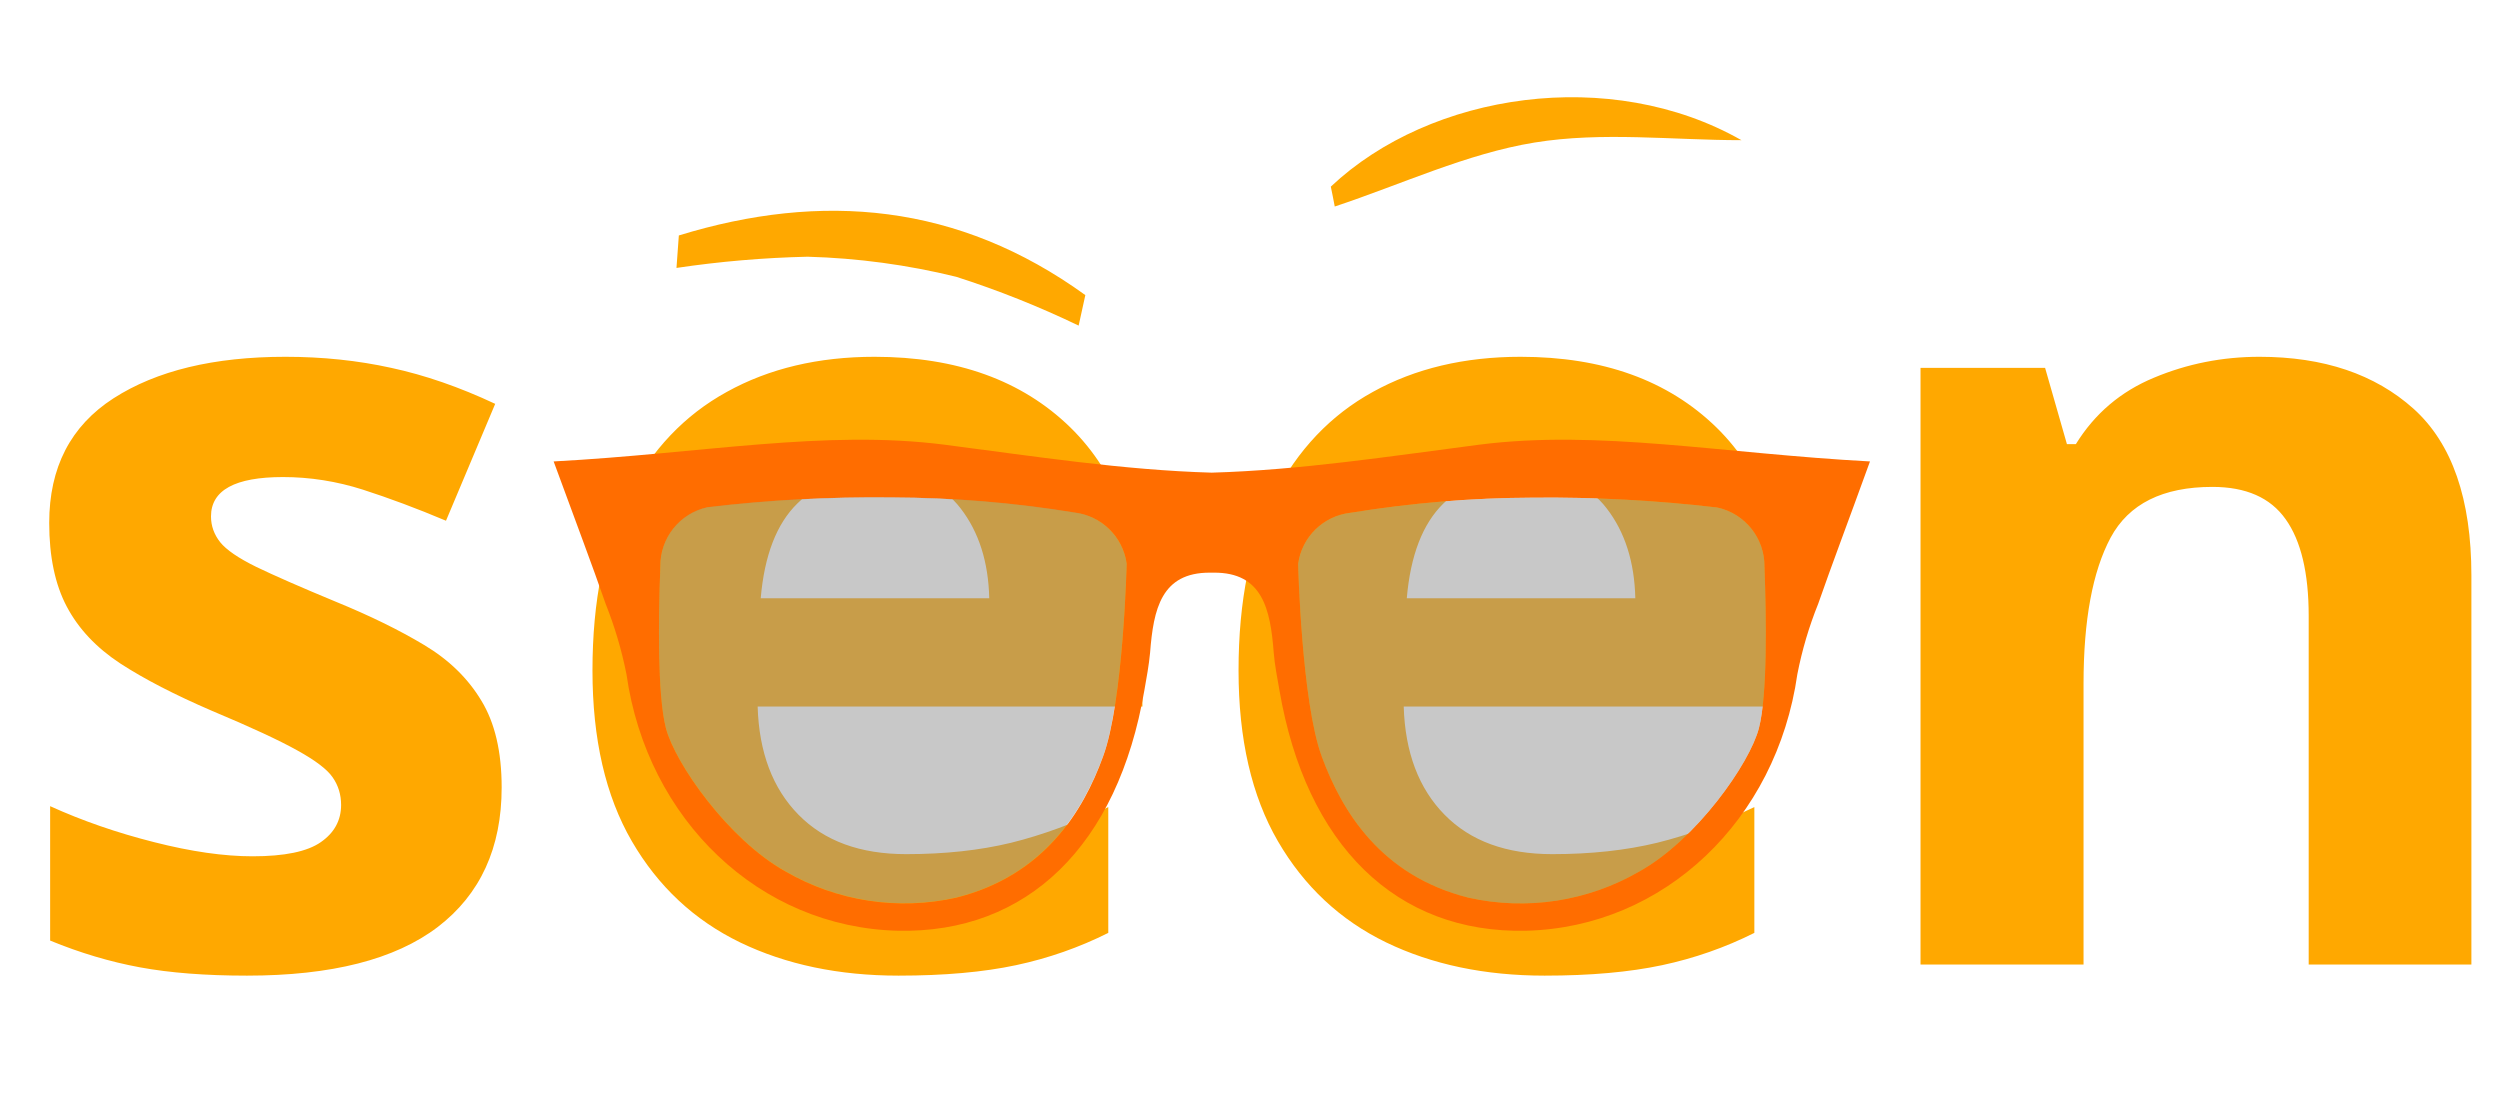
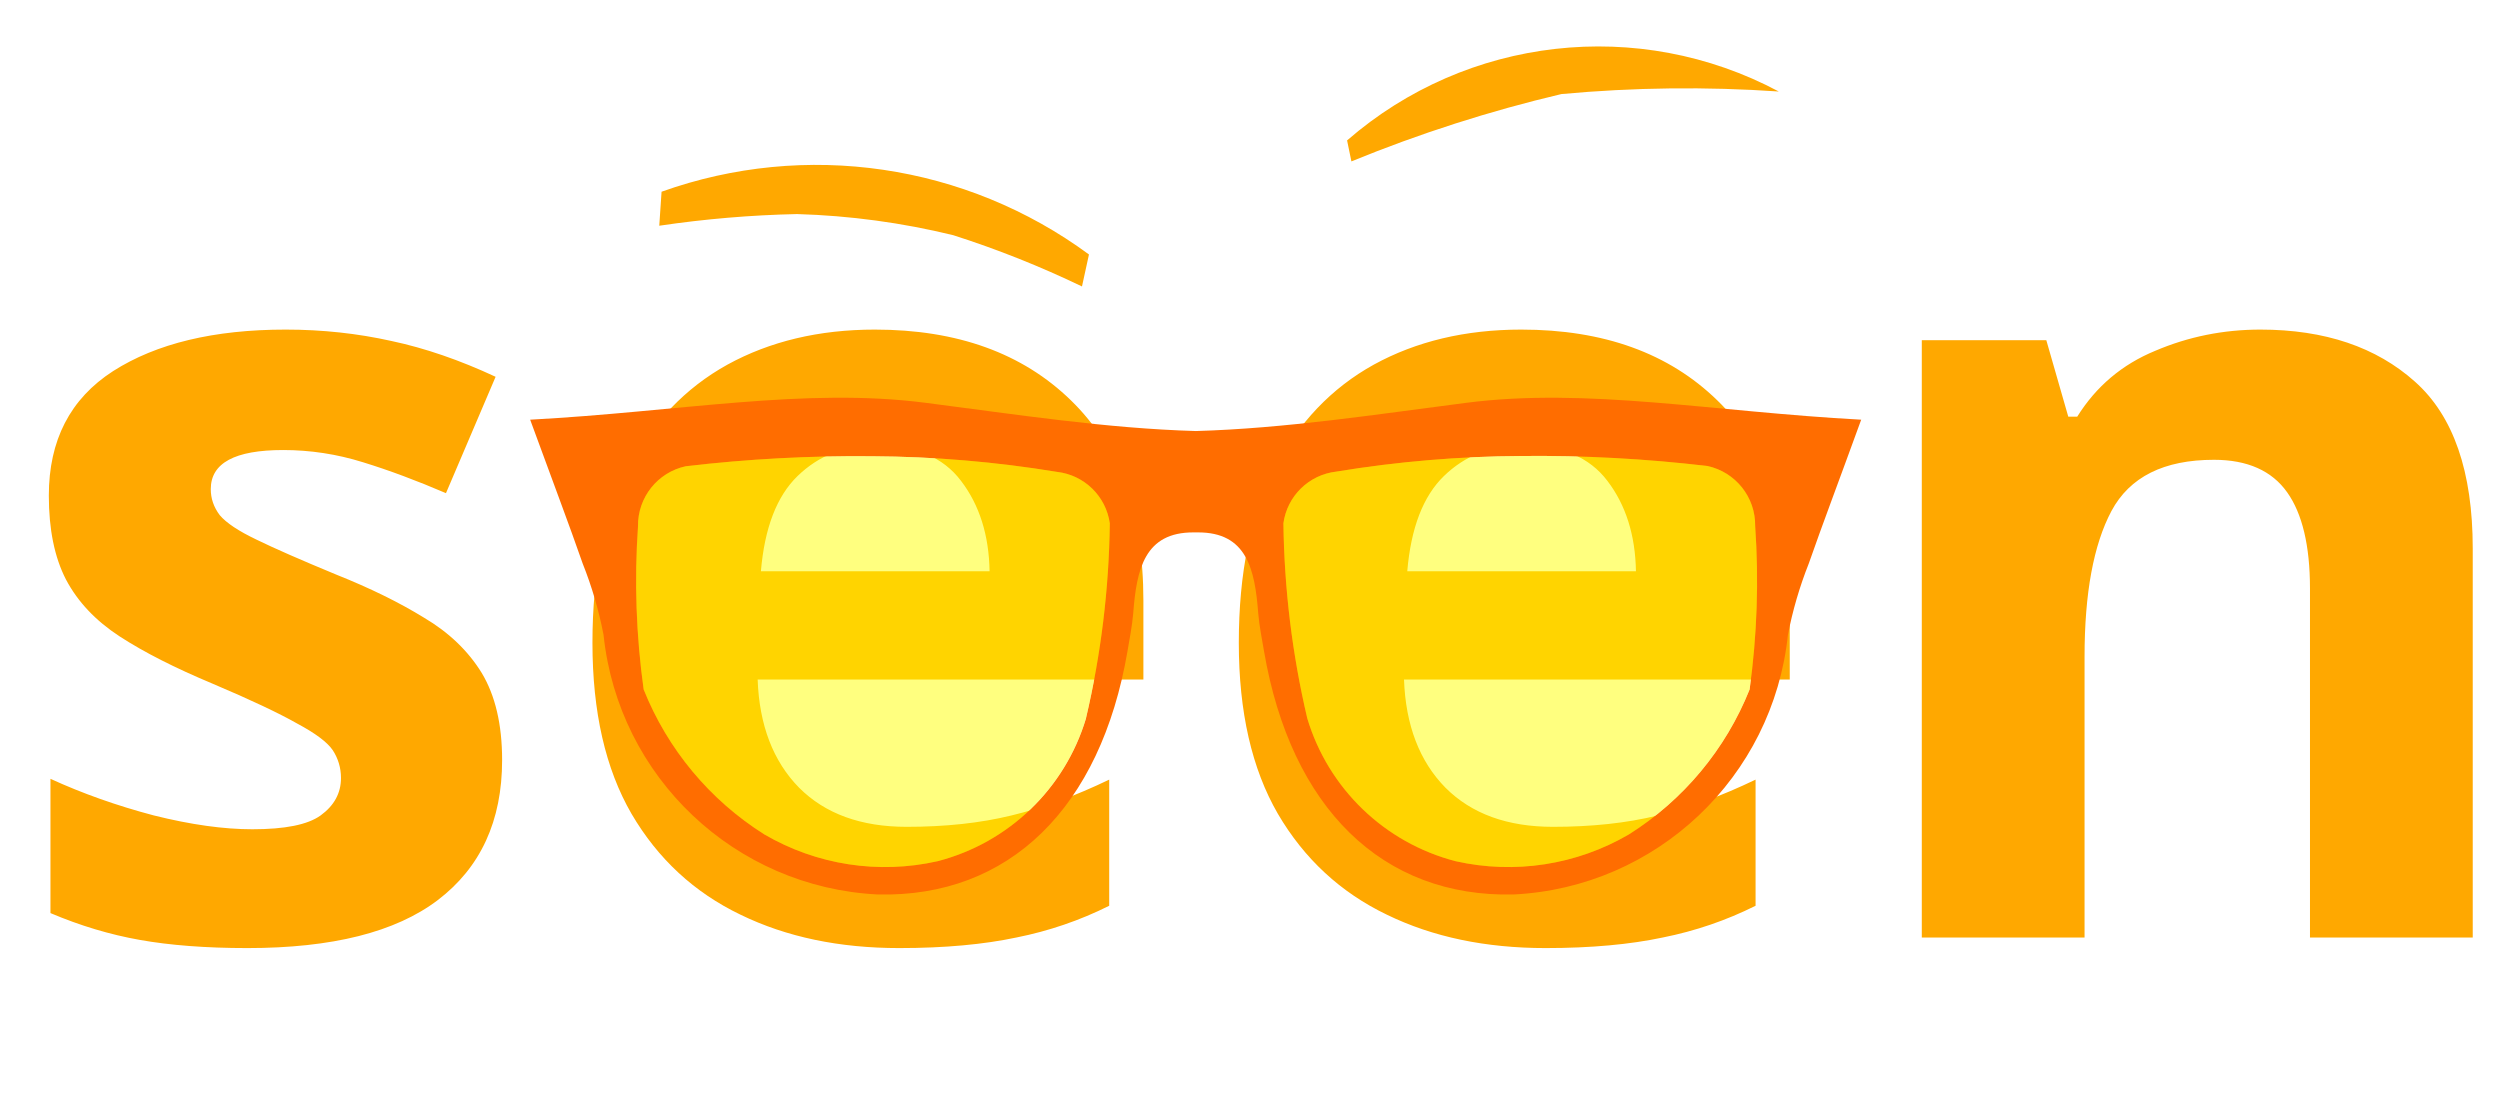
- <svg xmlns="http://www.w3.org/2000/svg" width="127" height="56" viewBox="0 0 127 56">
-   <g id="Layer_1" transform="translate(-156.405 -664.949)">
-     <g id="Group_119162" data-name="Group 119162">
-       <g id="Group_119161" data-name="Group 119161">
-         <g id="Group_119160" data-name="Group 119160">
-           <g id="Group_119155" data-name="Group 119155">
-             <text id="seen" transform="translate(156.405 713.949)" fill="#ffa800" font-size="55.53" font-family="HelveticaNowDisplay-ExtraBold, Helvetica Now Display" font-weight="800">
-               <tspan x="0" y="0">seen</tspan>
-             </text>
-           </g>
-           <g id="Group_119159" data-name="Group 119159">
-             <g id="Group_119158" data-name="Group 119158">
-               <path id="Path_5932" data-name="Path 5932" d="M231.54,687.54c-4.55.59-9.07,1.29-13.58,1.42-4.5-.13-9.01-.83-13.57-1.42-6.09-.78-12.36.45-19.86.85,1.18,3.22,1.94,5.21,2.64,7.23a20.423,20.423,0,0,1,1.06,3.58c1.05,7.41,6.77,12.86,13.78,13.03,6.58.15,11.18-4.33,12.53-12.22.11-.63.23-1.26.29-1.91.17-2.21.57-4.07,3.04-4.06h.19c2.48-.02,2.88,1.85,3.05,4.06.05.64.18,1.27.29,1.91,1.35,7.89,5.95,12.37,12.53,12.22,7.01-.17,12.72-5.62,13.78-13.03a19.606,19.606,0,0,1,1.06-3.58c.7-2.01,1.46-4,2.63-7.23C243.9,687.99,237.62,686.76,231.54,687.54Zm-19.1,15.84c-1.02,2.81-3.01,6.05-7.45,7.17a12.05,12.05,0,0,1-8.7-1.34c-2.87-1.6-5.6-5.48-6.06-7.28-.43-1.68-.38-5.54-.28-8.19a3.043,3.043,0,0,1,2.4-3.02,71.985,71.985,0,0,1,9.35-.5,58.81,58.81,0,0,1,9.29.77,3.025,3.025,0,0,1,2.65,2.59S213.48,700.57,212.44,703.38Zm33.32-1.45c-.46,1.8-3.19,5.68-6.06,7.28a12.051,12.051,0,0,1-8.7,1.34c-4.44-1.12-6.42-4.37-7.45-7.17s-1.2-9.79-1.2-9.79A3.025,3.025,0,0,1,225,691a58.712,58.712,0,0,1,9.29-.77,73.907,73.907,0,0,1,9.35.5,3.043,3.043,0,0,1,2.4,3.02C246.14,696.39,246.19,700.25,245.76,701.93Z" fill="#ff6d00" />
-               <g id="Group_119156" data-name="Group 119156">
-                 <path id="Path_5933" data-name="Path 5933" d="M190.89,676.91c7.26-2.23,14.19-1.64,20.65,3.03-.11.52-.23,1.03-.34,1.55a48.243,48.243,0,0,0-6.22-2.48,35.723,35.723,0,0,0-7.55-1.02,53.6,53.6,0,0,0-6.66.57Z" fill="#ffa800" />
-               </g>
-               <g id="Group_119157" data-name="Group 119157">
-                 <path id="Path_5934" data-name="Path 5934" d="M224.01,674.43c5.08-4.79,14.22-6.14,20.86-2.36-3.51,0-7.07-.44-10.51.12s-6.77,2.13-10.15,3.25C224.15,675.11,224.08,674.77,224.01,674.43Z" fill="#ffa800" />
-               </g>
-               <path id="Path_5935" data-name="Path 5935" d="M213.64,693.58s-.17,6.99-1.2,9.79-3.01,6.05-7.45,7.17a12.05,12.05,0,0,1-8.7-1.34c-2.87-1.6-5.6-5.48-6.06-7.28-.43-1.68-.38-5.54-.28-8.19a3.043,3.043,0,0,1,2.4-3.02,71.985,71.985,0,0,1,9.35-.5,58.81,58.81,0,0,1,9.29.77A3.061,3.061,0,0,1,213.64,693.58Z" fill="#919191" opacity="0.5" />
-               <path id="Path_5936" data-name="Path 5936" d="M245.76,701.93c-.46,1.8-3.19,5.68-6.06,7.28a12.051,12.051,0,0,1-8.7,1.34c-4.44-1.12-6.42-4.37-7.45-7.17s-1.2-9.79-1.2-9.79A3.025,3.025,0,0,1,225,691a58.712,58.712,0,0,1,9.29-.77,73.907,73.907,0,0,1,9.35.5,3.043,3.043,0,0,1,2.4,3.02C246.14,696.39,246.19,700.25,245.76,701.93Z" fill="#919191" opacity="0.5" />
-             </g>
-           </g>
+ <svg xmlns="http://www.w3.org/2000/svg" width="48" height="21" viewBox="0 0 48 21">
+   <g id="Group_155" data-name="Group 155" transform="translate(0 -5)">
+     <text id="seen" transform="translate(0 23)" fill="#ffa800" font-size="21" font-family="HelveticaNowDisplay-ExtraBold, Helvetica Now Display" font-weight="800">
+       <tspan x="0" y="0">seen</tspan>
+     </text>
+     <g id="Group_154" data-name="Group 154" transform="translate(11.179 5.89)">
+       <g id="Group_153" data-name="Group 153">
+         <path id="Path_134" data-name="Path 134" d="M366.959,889.415c-1.741.224-3.468.492-5.191.542-1.72-.05-3.447-.318-5.188-.542-2.328-.3-4.728.171-7.594.324.451,1.233.741,1.993,1.009,2.763a7.532,7.532,0,0,1,.4,1.368,5.571,5.571,0,0,0,5.268,4.985c2.515.059,4.275-1.655,4.792-4.672.041-.242.089-.484.11-.728.064-.844.218-1.558,1.163-1.552h.072c.947-.006,1.1.708,1.165,1.552.021.244.069.486.111.728.517,3.017,2.277,4.731,4.791,4.672a5.572,5.572,0,0,0,5.268-4.985,7.663,7.663,0,0,1,.4-1.368c.269-.77.559-1.53,1.007-2.763C371.687,889.586,369.285,889.116,366.959,889.415Zm-7.3,6.058a4.029,4.029,0,0,1-2.848,2.743,4.592,4.592,0,0,1-3.327-.514,5.86,5.86,0,0,1-2.318-2.784,15.133,15.133,0,0,1-.108-3.132,1.162,1.162,0,0,1,.917-1.153,28.1,28.1,0,0,1,3.575-.192,22.557,22.557,0,0,1,3.552.3,1.157,1.157,0,0,1,1.014.991A17.334,17.334,0,0,1,359.658,895.472Zm12.741-.555a5.862,5.862,0,0,1-2.318,2.784,4.592,4.592,0,0,1-3.327.514,4.03,4.03,0,0,1-2.848-2.743,17.336,17.336,0,0,1-.458-3.746,1.157,1.157,0,0,1,1.014-.991,22.557,22.557,0,0,1,3.552-.3,28.1,28.1,0,0,1,3.575.192,1.163,1.163,0,0,1,.917,1.153A15.193,15.193,0,0,1,372.4,894.918Z" transform="translate(-349.986 -882.571)" fill="#ff6d00" />
+         <g id="Group_151" data-name="Group 151" transform="translate(1.478 2.293)">
+           <path id="Path_135" data-name="Path 135" d="M351.891,884.485a8.827,8.827,0,0,1,8.206,1.205l-.134.614a19.078,19.078,0,0,0-2.471-.984,14.415,14.415,0,0,0-3-.406,21.151,21.151,0,0,0-2.645.224Z" transform="translate(-351.846 -883.987)" fill="#ffa800" />
        </g>
+         <g id="Group_152" data-name="Group 152" transform="translate(15.685)">
+           <path id="Path_136" data-name="Path 136" d="M367.086,883.147a7.36,7.36,0,0,1,8.289-.939,25.98,25.98,0,0,0-4.174.049,27,27,0,0,0-4.032,1.293Z" transform="translate(-368.086 -881.341)" fill="#ffa800" />
+         </g>
+         <path id="Path_137" data-name="Path 137" d="M360.523,891.949a17.335,17.335,0,0,1-.458,3.746,4.029,4.029,0,0,1-2.848,2.743,4.592,4.592,0,0,1-3.327-.514,5.86,5.86,0,0,1-2.318-2.784,15.133,15.133,0,0,1-.108-3.132,1.162,1.162,0,0,1,.917-1.153,28.1,28.1,0,0,1,3.575-.192,22.564,22.564,0,0,1,3.552.3A1.157,1.157,0,0,1,360.523,891.949Z" transform="translate(-350.394 -882.793)" fill="#ff0" opacity="0.5" />
+         <path id="Path_138" data-name="Path 138" d="M375.279,895.14a5.862,5.862,0,0,1-2.318,2.784,4.592,4.592,0,0,1-3.327.514,4.029,4.029,0,0,1-2.848-2.743,17.333,17.333,0,0,1-.458-3.746,1.157,1.157,0,0,1,1.014-.991,22.564,22.564,0,0,1,3.552-.3,28.1,28.1,0,0,1,3.575.192,1.163,1.163,0,0,1,.917,1.153A15.191,15.191,0,0,1,375.279,895.14Z" transform="translate(-352.866 -882.793)" fill="#ff0" opacity="0.5" />
      </g>
    </g>
  </g>
</svg>
